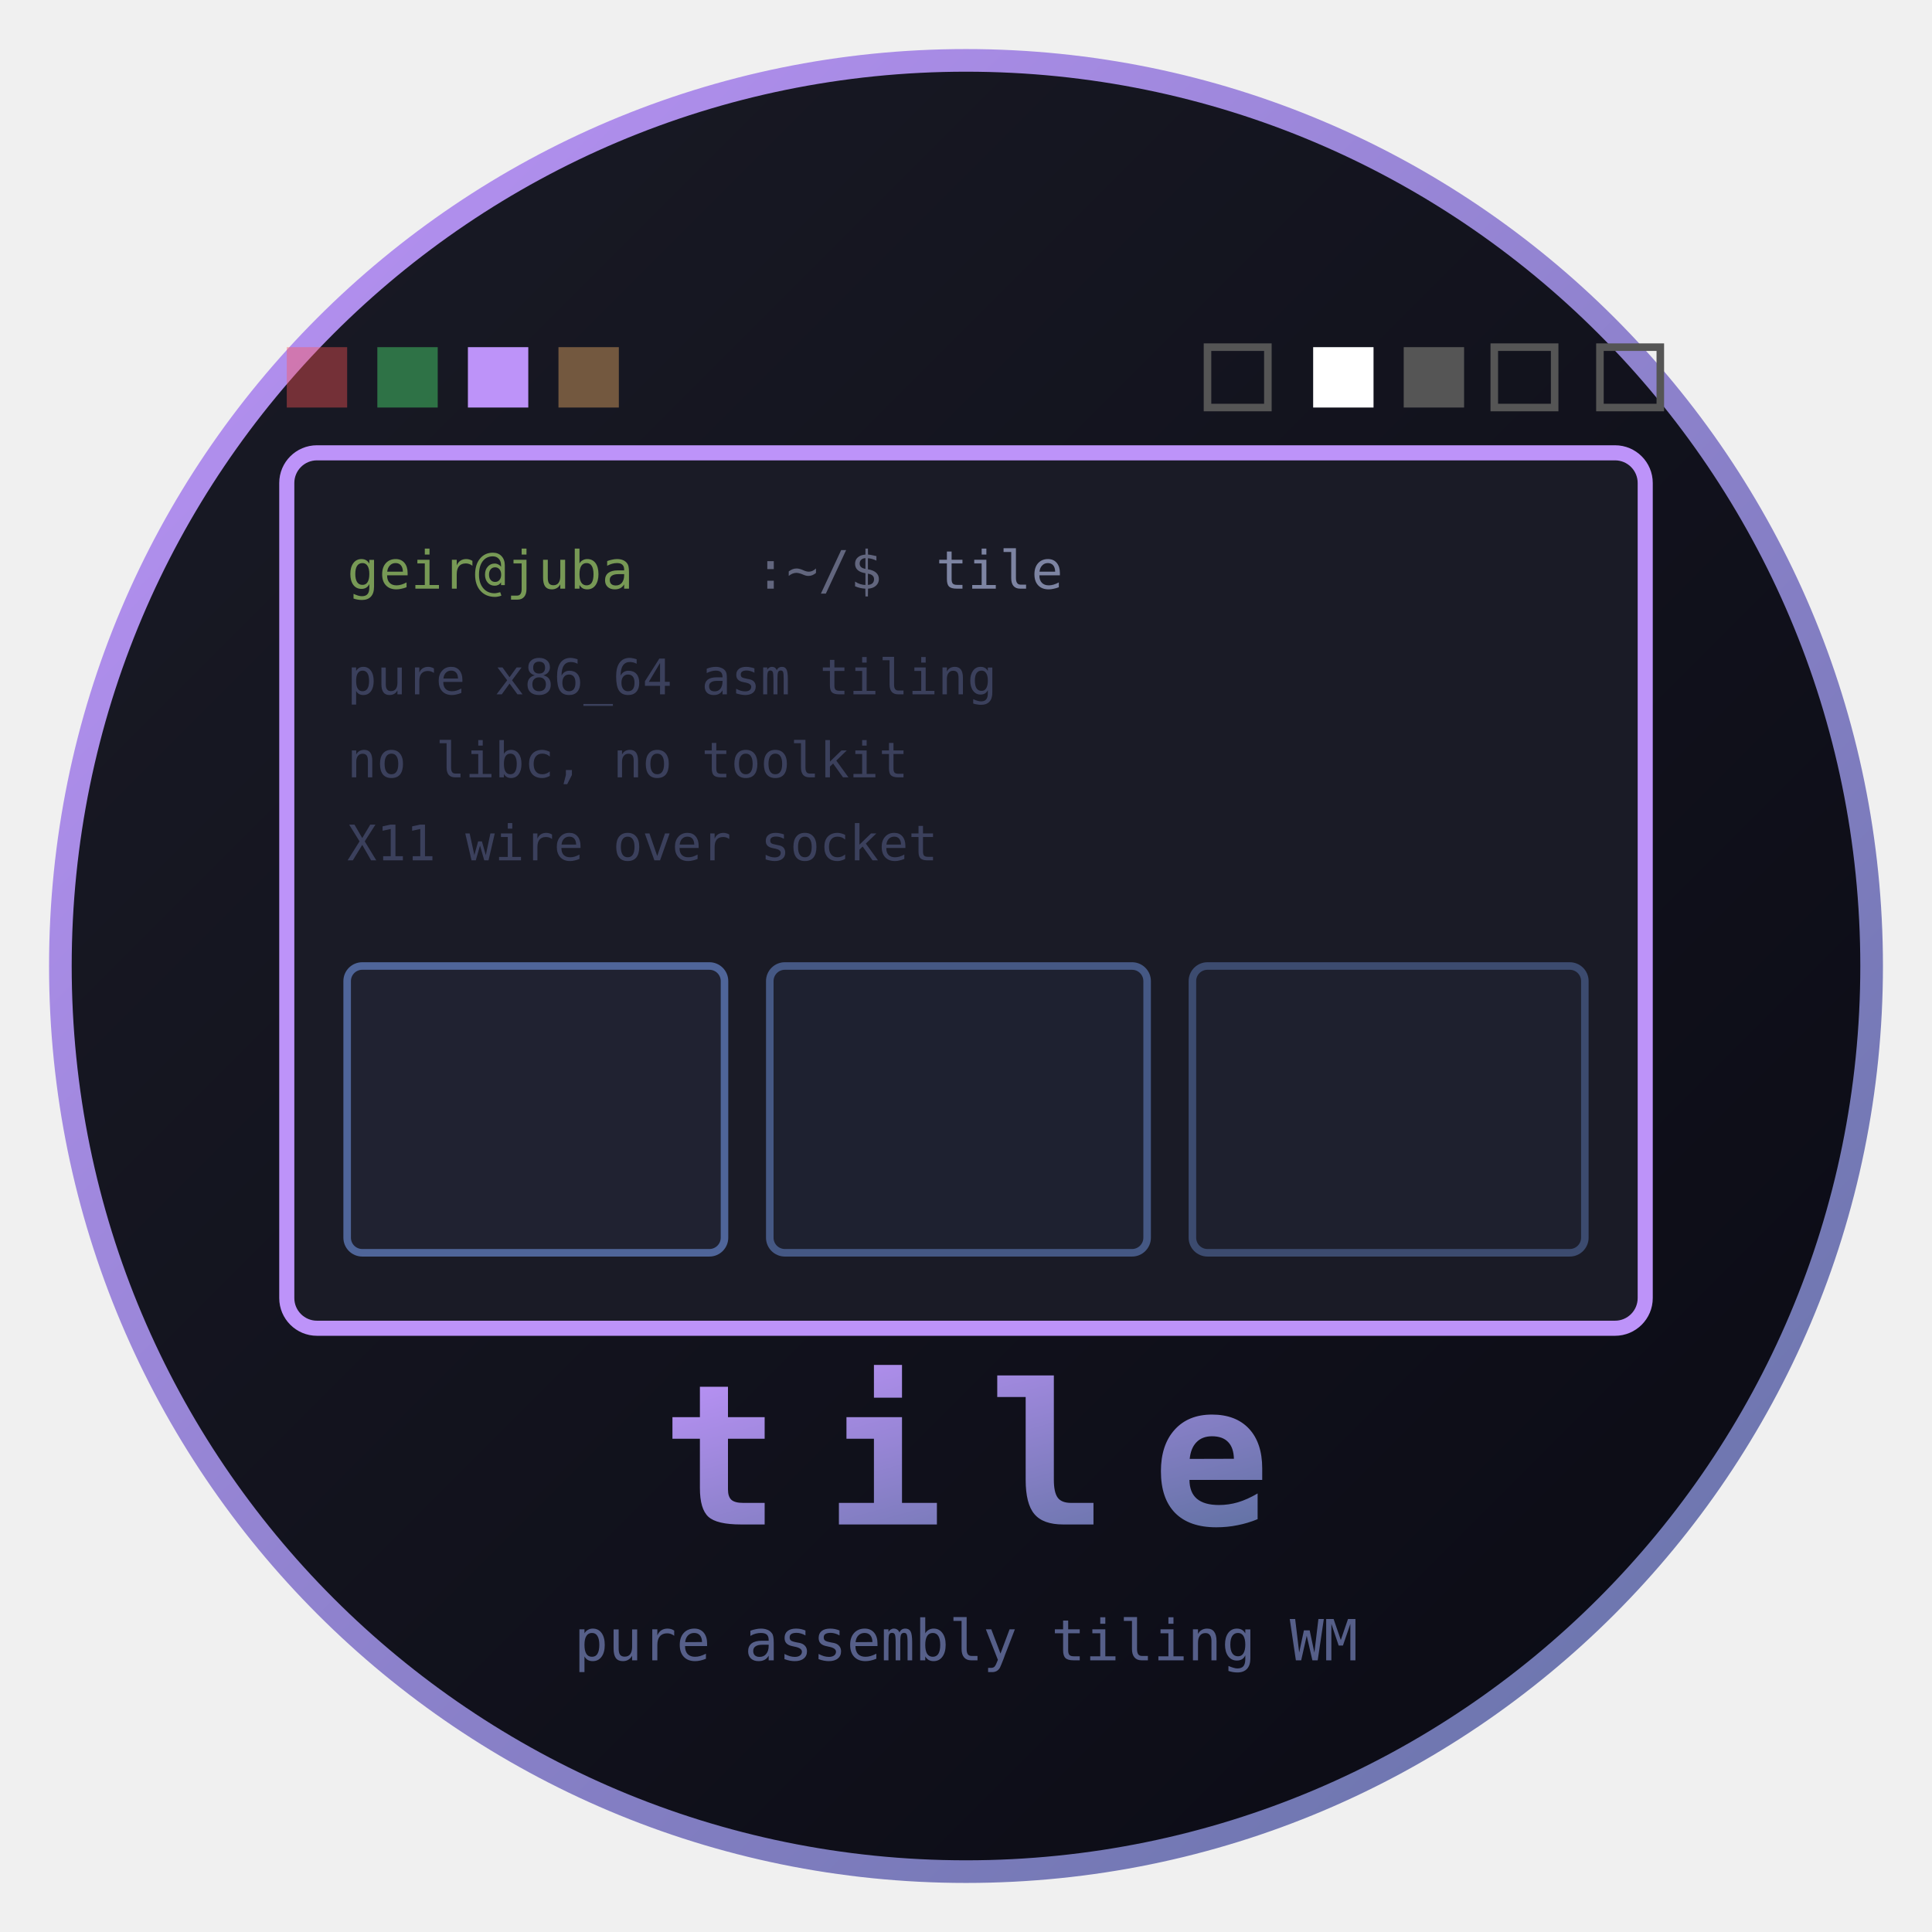
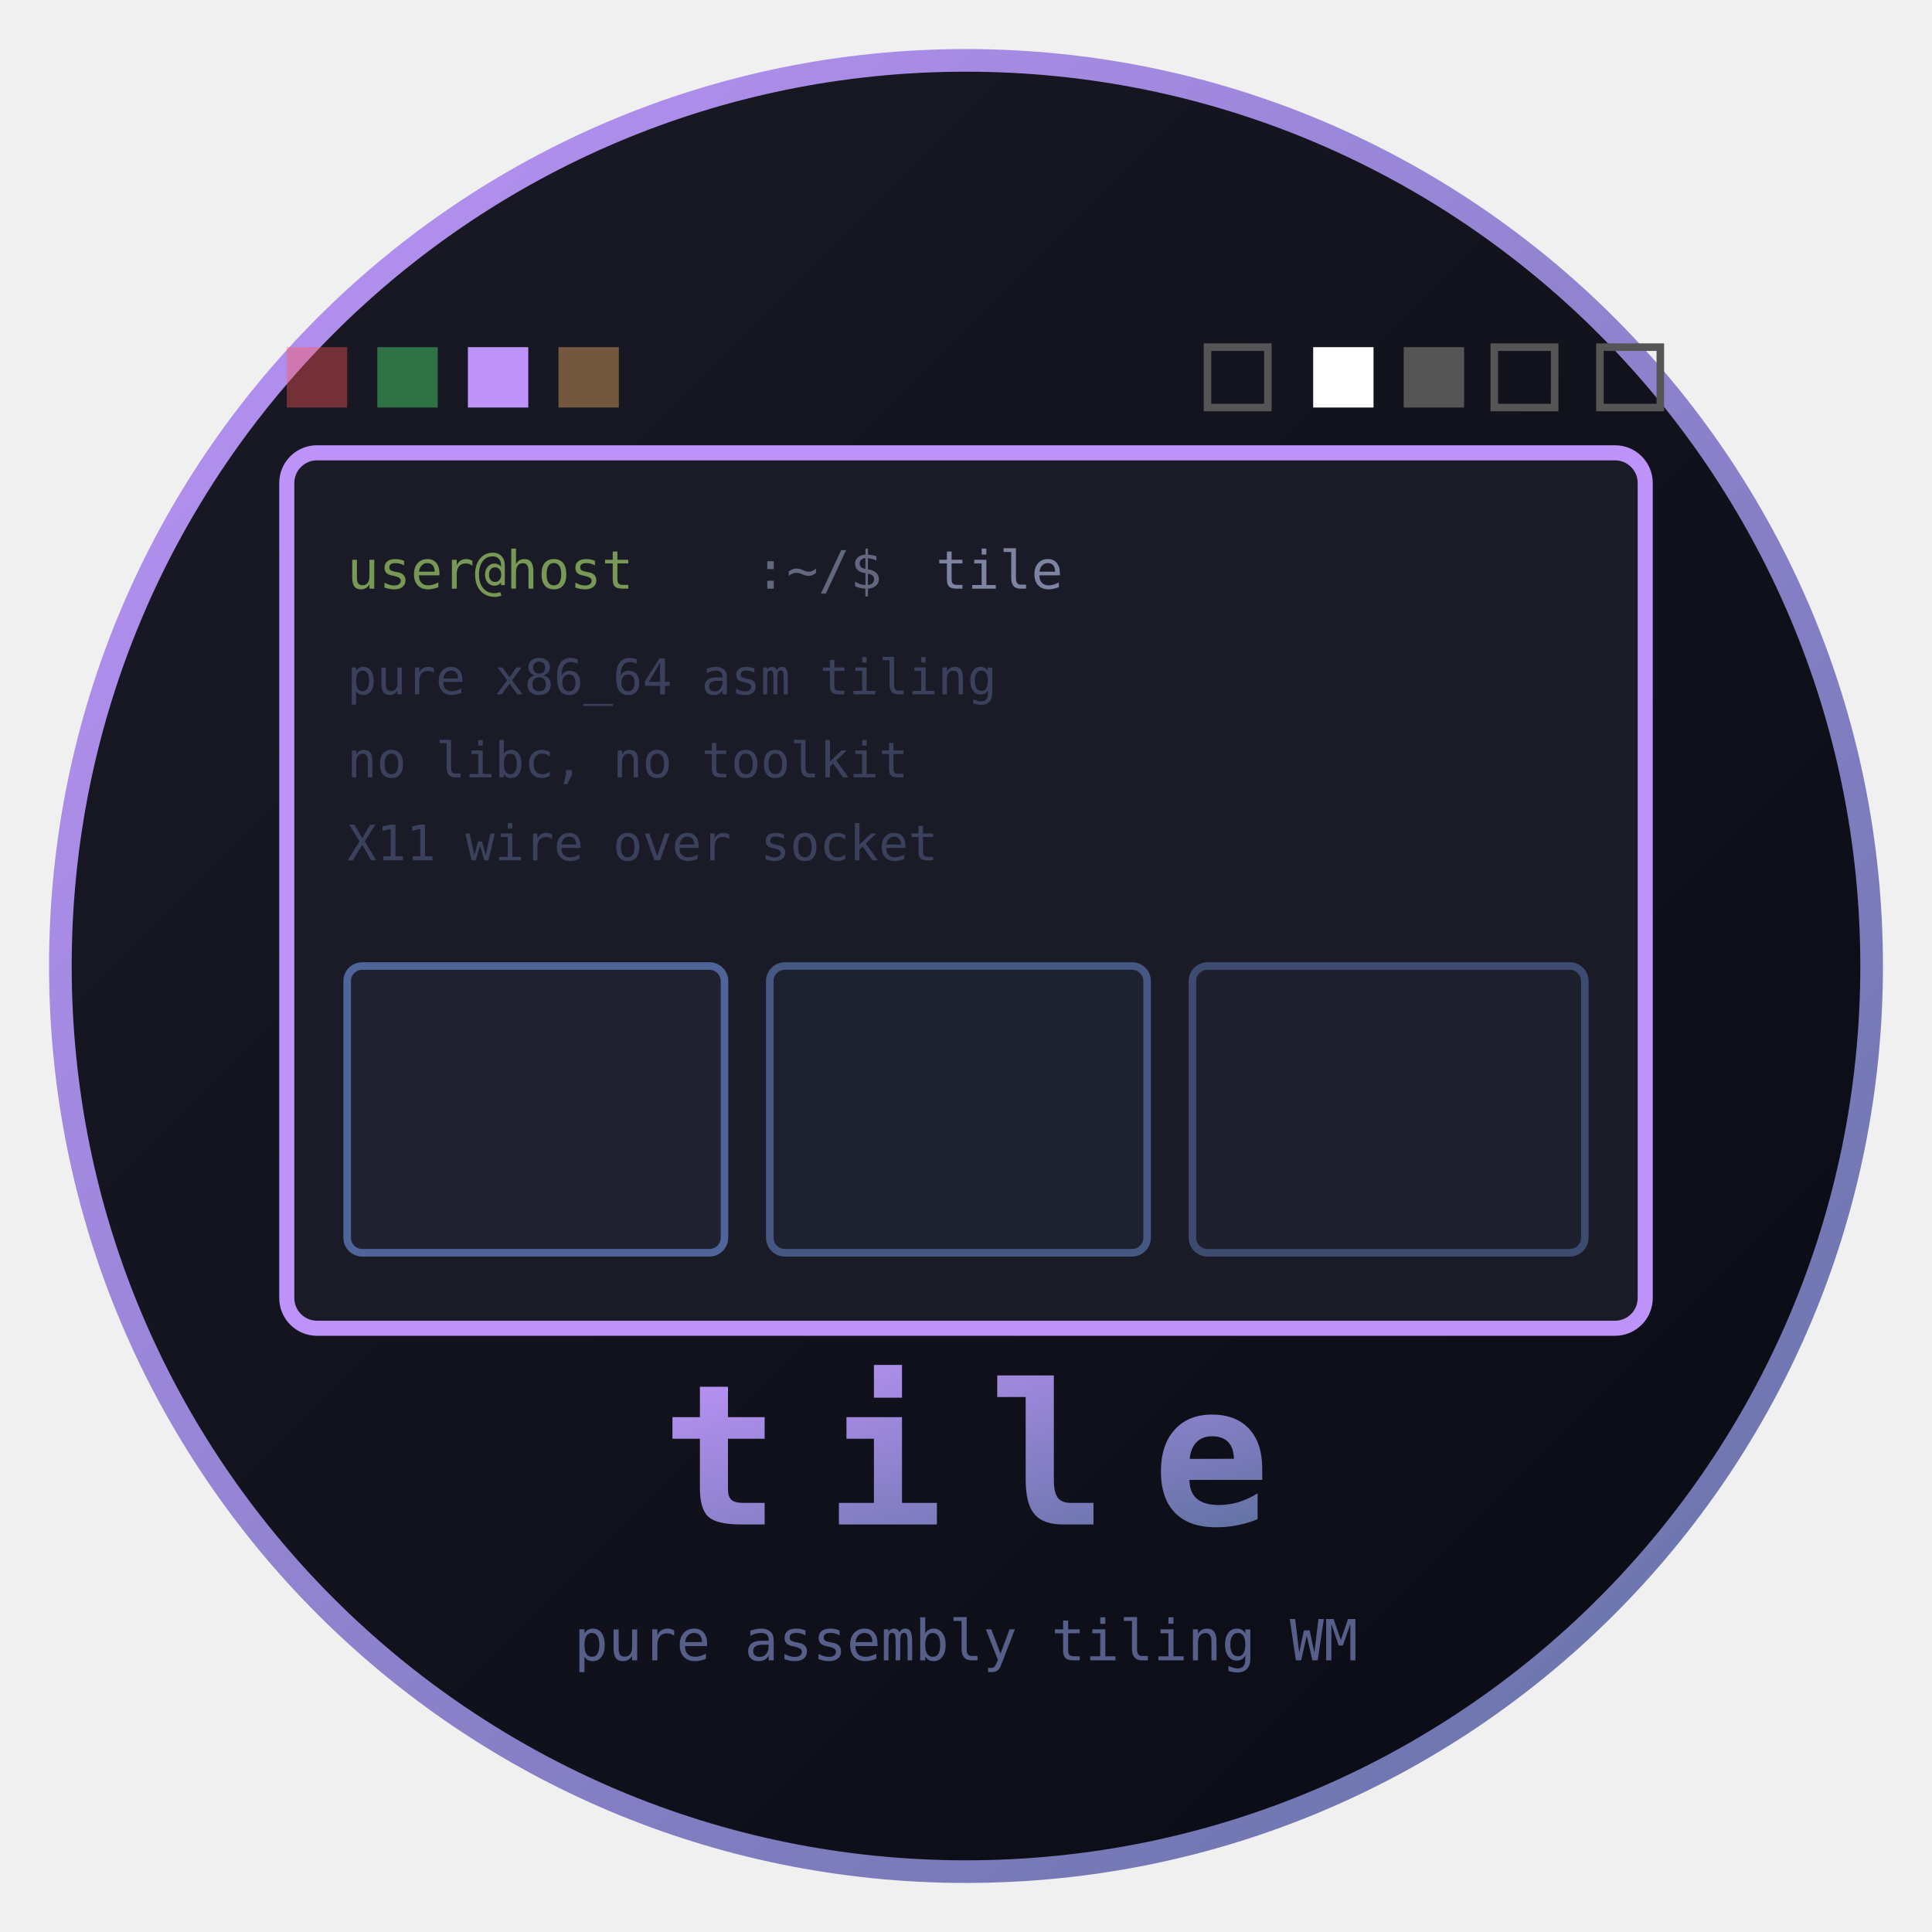
<svg xmlns="http://www.w3.org/2000/svg" viewBox="0 0 256 256" width="256" height="256">
  <defs>
    <linearGradient id="bg" x1="0%" y1="0%" x2="100%" y2="100%">
      <stop offset="0%" style="stop-color:#1a1b26" />
      <stop offset="100%" style="stop-color:#0a0a14" />
    </linearGradient>
    <linearGradient id="tile-grad" x1="0%" y1="0%" x2="100%" y2="100%">
      <stop offset="0%" style="stop-color:#bd93f9" />
      <stop offset="100%" style="stop-color:#6272a4" />
    </linearGradient>
  </defs>
  <style>
    @keyframes pulse { 0%,100% { opacity: 1; } 50% { opacity: 0.65; } }
    .active-tab { animation: pulse 2s ease-in-out infinite; }
  </style>
  <circle cx="128" cy="128" r="120" fill="url(#bg)" stroke="url(#tile-grad)" stroke-width="3" />
  <rect x="38" y="46" width="8" height="8" fill="#ff5555" opacity="0.4" />
  <rect x="50" y="46" width="8" height="8" fill="#50fa7b" opacity="0.4" />
  <rect class="active-tab" x="62" y="46" width="8" height="8" fill="#bd93f9" />
  <rect x="74" y="46" width="8" height="8" fill="#ffb86c" opacity="0.4" />
  <rect x="160" y="46" width="8" height="8" fill="none" stroke="#555555" stroke-width="1" />
  <rect x="174" y="46" width="8" height="8" fill="#ffffff" />
  <rect x="186" y="46" width="8" height="8" fill="#555555" />
  <rect x="198" y="46" width="8" height="8" fill="none" stroke="#555555" stroke-width="1" />
  <rect x="212" y="46" width="8" height="8" fill="none" stroke="#555555" stroke-width="1" />
  <rect x="38" y="60" width="180" height="116" rx="4" fill="#1a1b26" stroke="#bd93f9" stroke-width="2" />
-   <text x="46" y="78" font-family="monospace" font-size="7" fill="#9ece6a" opacity="0.7">geir@juba</text>
+   <text x="46" y="78" font-family="monospace" font-size="7" fill="#9ece6a" opacity="0.7">user@host</text>
  <text x="100" y="78" font-family="monospace" font-size="7" fill="#a9b1d6" opacity="0.5">:~/$</text>
  <text x="124" y="78" font-family="monospace" font-size="7" fill="#c0caf5" opacity="0.6">tile</text>
  <text x="46" y="92" font-family="monospace" font-size="6.5" fill="#565f89" opacity="0.55">pure x86_64 asm tiling</text>
  <text x="46" y="103" font-family="monospace" font-size="6.5" fill="#565f89" opacity="0.55">no libc, no toolkit</text>
  <text x="46" y="114" font-family="monospace" font-size="6.5" fill="#565f89" opacity="0.55">X11 wire over socket</text>
  <rect x="46" y="128" width="50" height="38" rx="2" fill="#24283b" stroke="#7aa2f7" stroke-width="1" opacity="0.55" />
  <rect x="102" y="128" width="50" height="38" rx="2" fill="#24283b" stroke="#7aa2f7" stroke-width="1" opacity="0.45" />
  <rect x="158" y="128" width="52" height="38" rx="2" fill="#24283b" stroke="#7aa2f7" stroke-width="1" opacity="0.35" />
  <text x="128" y="202" font-family="monospace" font-size="26" font-weight="bold" fill="url(#tile-grad)" text-anchor="middle" letter-spacing="6">tile</text>
  <text x="128" y="220" font-family="monospace" font-size="7.5" fill="#565f89" text-anchor="middle">pure assembly tiling WM</text>
</svg>
